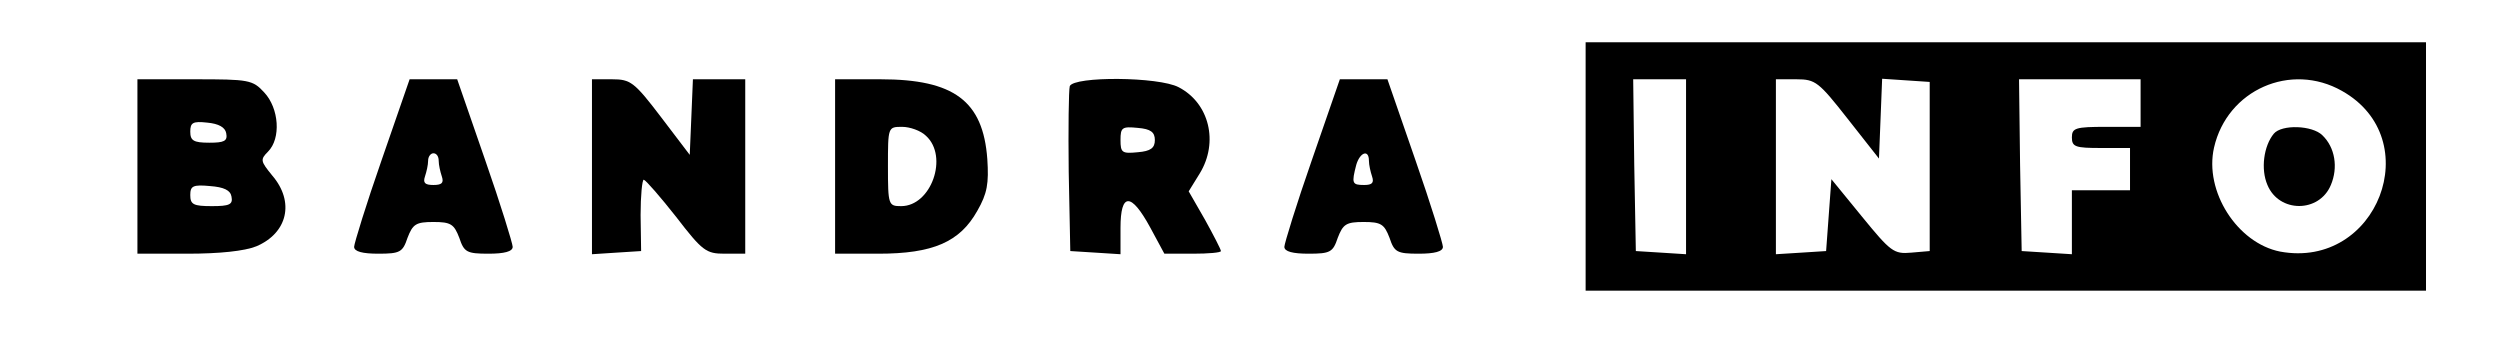
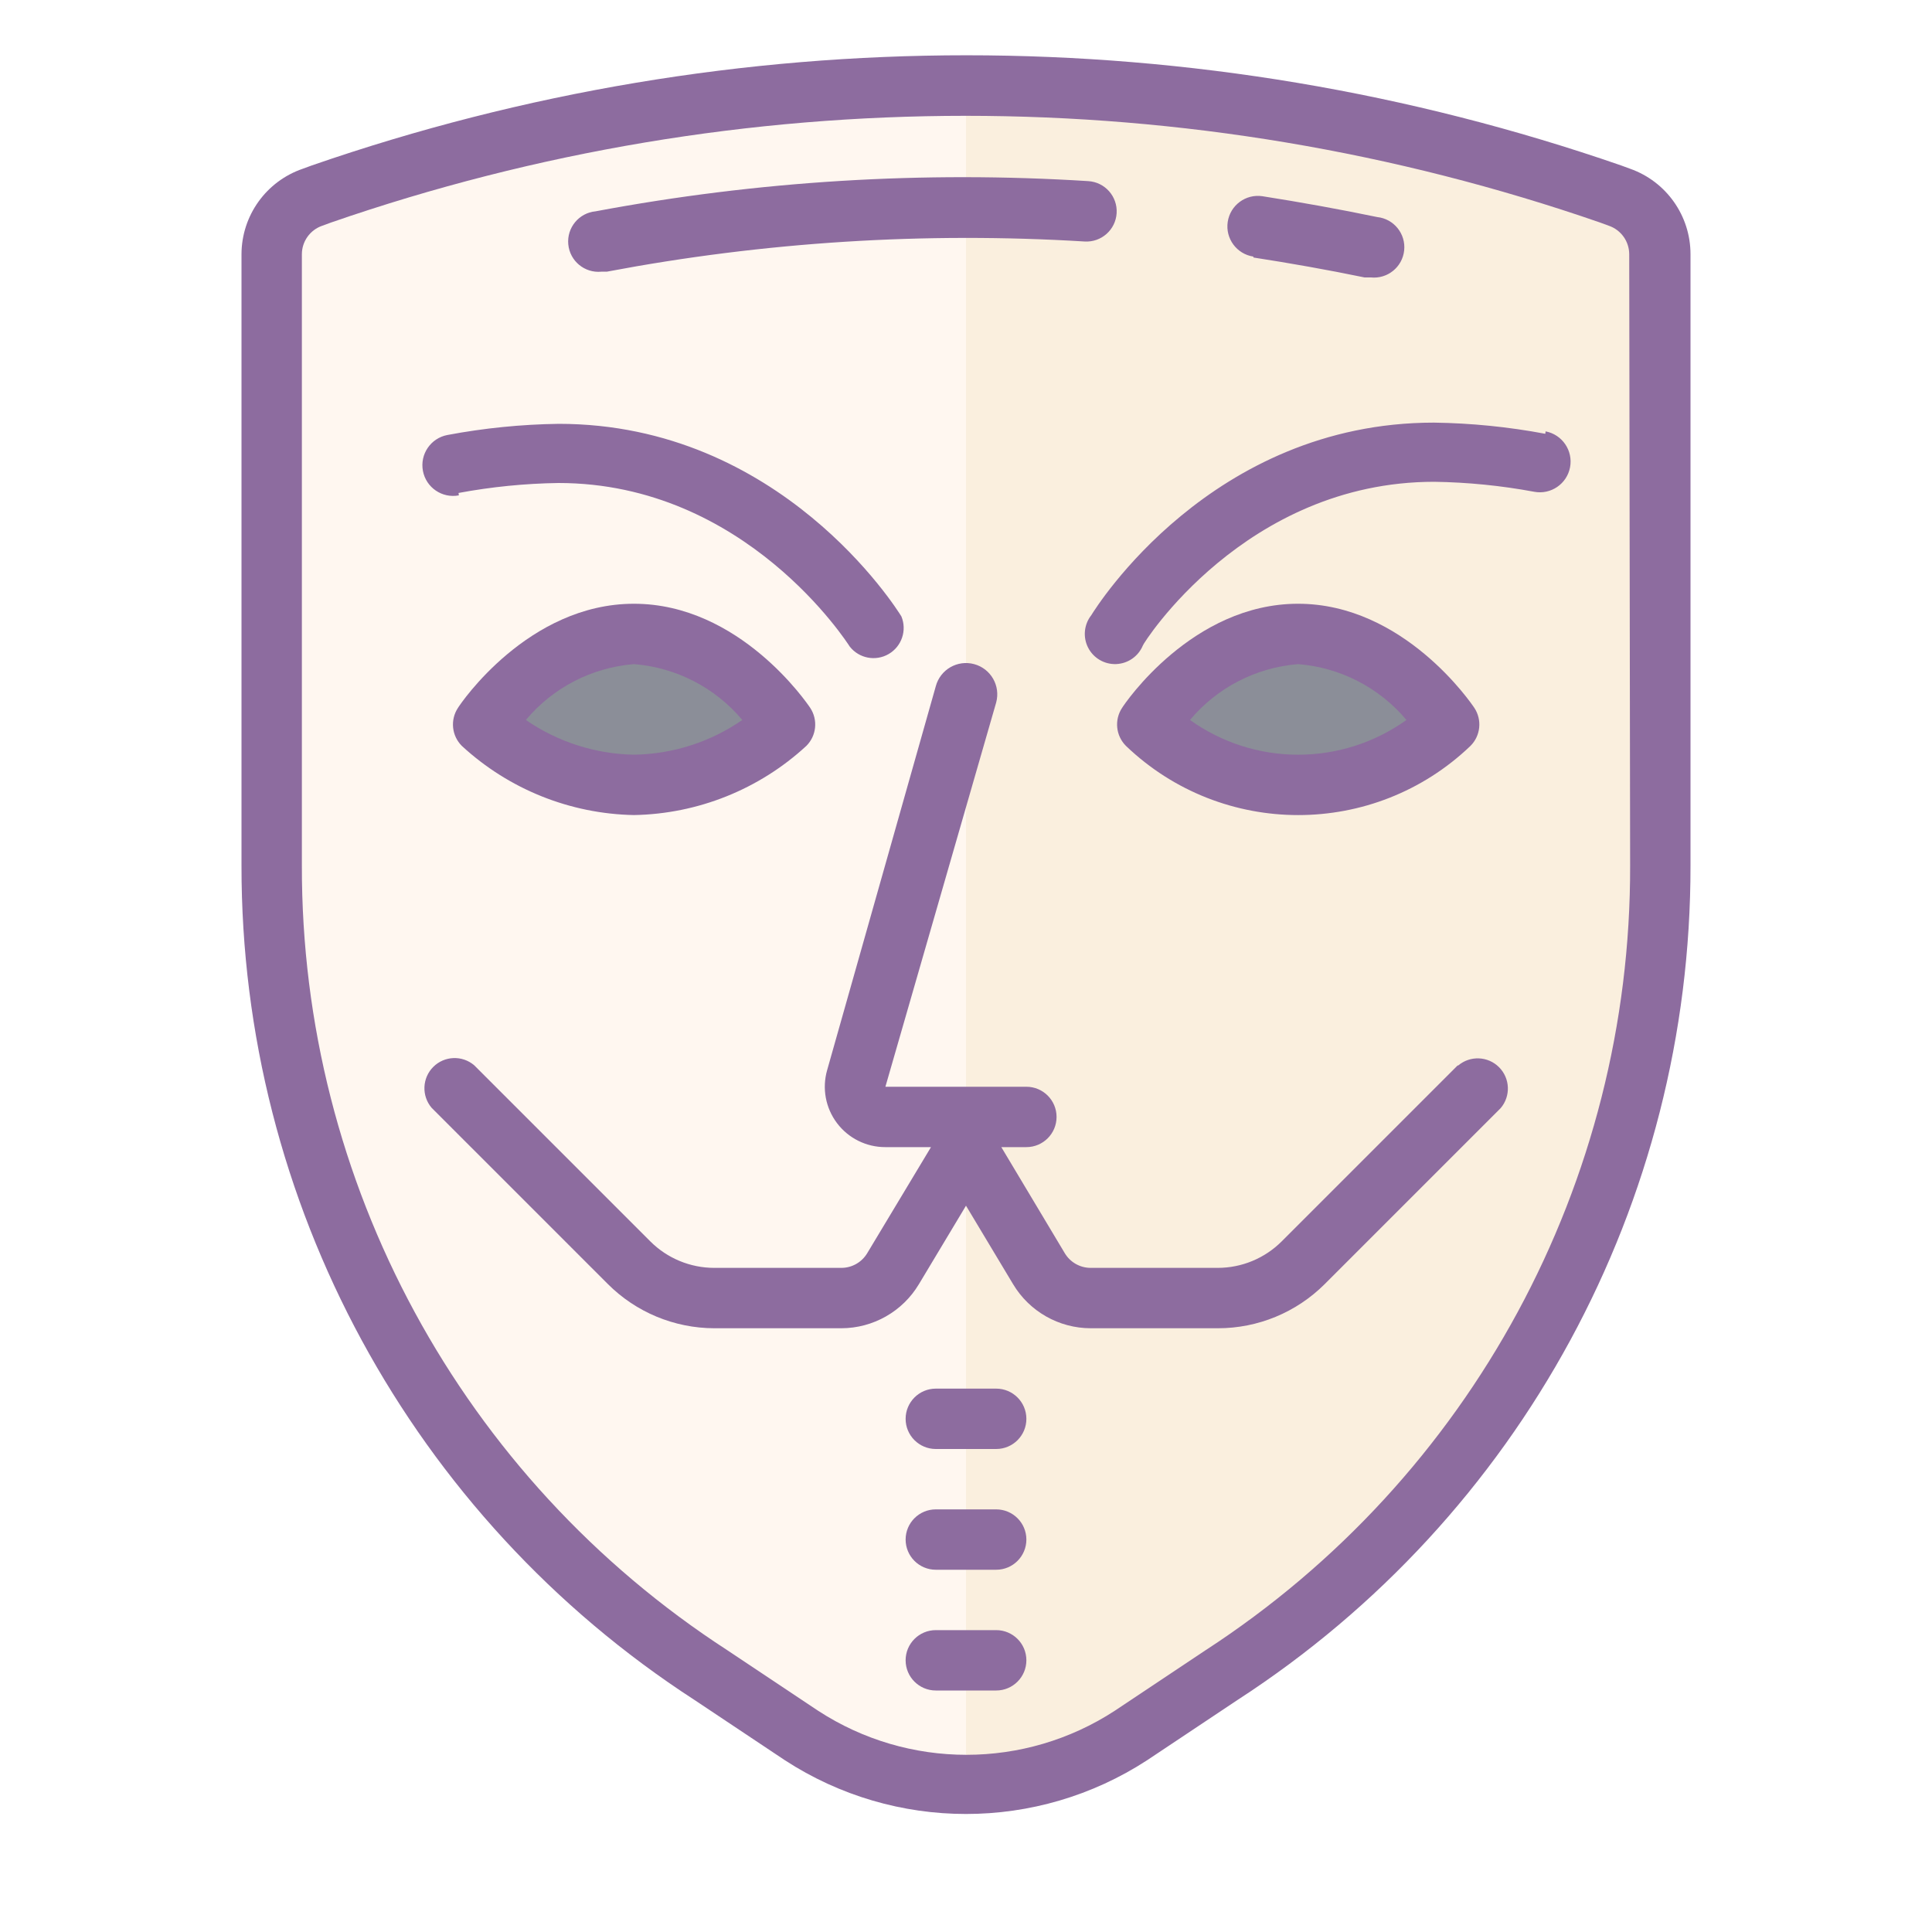
- <svg xmlns="http://www.w3.org/2000/svg" version="1.0" width="473pt" height="64pt" viewBox="0 0 473 64" preserveAspectRatio="xMidYMid meet">
-   <g transform="translate(0,64) scale(0.1,-0.1)" fill="#000000" stroke="none">
-     <path d="M3000 325 l0 -235 795 0 795 0 0 235 0 235 -795 0 -795 0 0 -235z m190 -1 l0 -165 -47 3 -48 3 -3 163 -2 162 50 0 50 0 0 -166z m306 91 l59 -75 3 75 3 76 45 -3 45 -3 0 -160 0 -160 -35 -3 c-33 -3 -39 2 -93 68 l-58 71 -5 -68 -5 -68 -47 -3 -48 -3 0 165 0 166 39 0 c36 0 42 -5 97 -75z m554 30 l0 -45 -65 0 c-58 0 -65 -2 -65 -20 0 -18 7 -20 55 -20 l55 0 0 -40 0 -40 -55 0 -55 0 0 -61 0 -60 -47 3 -48 3 -3 163 -2 162 115 0 115 0 0 -45z m381 23 c162 -91 67 -338 -117 -304 -81 16 -144 114 -125 197 25 109 145 162 242 107z" />
-     <path d="M4302 387 c-19 -23 -25 -67 -12 -97 22 -53 98 -53 120 0 14 33 8 71 -16 94 -19 19 -77 21 -92 3z" />
-     <path d="M260 325 l0 -165 95 0 c60 0 108 5 130 14 59 25 73 84 30 134 -22 27 -23 30 -8 45 25 25 21 82 -7 112 -22 24 -29 25 -132 25 l-108 0 0 -165z m168 63 c3 -15 -4 -18 -32 -18 -30 0 -36 4 -36 21 0 17 5 20 32 17 22 -2 34 -9 36 -20z m10 -120 c3 -15 -4 -18 -37 -18 -35 0 -41 3 -41 21 0 17 5 20 37 17 27 -2 39 -8 41 -20z" />
-     <path d="M722 337 c-29 -83 -52 -158 -52 -164 0 -9 16 -13 46 -13 41 0 46 3 55 30 10 26 16 30 49 30 33 0 39 -4 49 -30 9 -27 14 -30 55 -30 30 0 46 4 46 13 0 6 -23 81 -52 164 l-53 153 -45 0 -45 0 -53 -153z m108 -1 c0 -8 3 -21 6 -30 4 -12 0 -16 -16 -16 -16 0 -20 4 -16 16 3 9 6 22 6 30 0 8 5 14 10 14 6 0 10 -6 10 -14z" />
-     <path d="M1120 324 l0 -165 46 3 47 3 -1 68 c0 37 3 67 6 67 4 -1 31 -32 61 -70 50 -65 57 -70 92 -70 l39 0 0 165 0 165 -50 0 -49 0 -3 -72 -3 -71 -54 71 c-51 67 -58 72 -93 72 l-38 0 0 -166z" />
-     <path d="M1580 325 l0 -165 82 0 c103 0 154 22 187 81 19 33 22 52 19 98 -8 110 -63 151 -202 151 l-86 0 0 -165z m172 58 c43 -39 10 -133 -47 -133 -24 0 -25 2 -25 75 0 75 0 75 27 75 14 0 35 -7 45 -17z" />
-     <path d="M2024 477 c-2 -7 -3 -80 -2 -162 l3 -150 48 -3 47 -3 0 50 c0 67 20 67 56 1 l27 -50 54 0 c29 0 53 2 53 5 0 3 -14 30 -30 59 l-31 54 21 34 c36 59 18 133 -40 163 -38 20 -198 21 -206 2z m161 -102 c0 -15 -8 -21 -32 -23 -30 -3 -33 -1 -33 23 0 24 3 26 33 23 24 -2 32 -8 32 -23z" />
-     <path d="M2482 337 c-29 -83 -52 -158 -52 -164 0 -9 16 -13 46 -13 41 0 46 3 55 30 10 26 16 30 49 30 33 0 39 -4 49 -30 9 -27 14 -30 55 -30 30 0 46 4 46 13 0 6 -23 81 -52 164 l-53 153 -45 0 -45 0 -53 -153z m108 -1 c0 -8 3 -21 6 -30 4 -12 0 -16 -15 -16 -23 0 -24 3 -15 38 7 24 24 30 24 8z" />
-   </g>
+ <svg xmlns="http://www.w3.org/2000/svg" viewBox="0 0 64 64" width="512px" height="512px">
+   <path fill="#fff7f0" d="M40.48,55.47l-3,2a10,10,0,0,1-10.93,0l-3-2A32,32,0,0,1,9,28.67V8.42a2,2,0,0,1,1.34-1.89l.3-.11a65,65,0,0,1,42.71,0l.3.11A2,2,0,0,1,55,8.42V28.67A32,32,0,0,1,40.48,55.47Z" />
+   <path fill="#faefde" d="M53.66,6.53l-.3-.11A65,65,0,0,0,32,2.82V59.06a10,10,0,0,0,5.46-1.62l3-2A32,32,0,0,0,55,28.67V8.42A2,2,0,0,0,53.66,6.53Z" />
+   <path fill="#8b8e98" d="M16 24s2-3 5-3 5 3 5 3a7.65 7.65 0 0 1-5 2A7.65 7.65 0 0 1 16 24zM38 24s2-3 5-3 5 3 5 3a7.25 7.25 0 0 1-10 0z" />
+   <path fill="#8d6c9f" d="M54,5.59l-.3-.11a66.26,66.26,0,0,0-43.37,0l-.3.11A3,3,0,0,0,8,8.42V28.67A32.89,32.89,0,0,0,23,56.31l3,2a11,11,0,0,0,12,0l3-2A32.89,32.89,0,0,0,56,28.67V8.42A3,3,0,0,0,54,5.59Zm0,23.08a30.9,30.9,0,0,1-14.07,26l-3,2a9,9,0,0,1-9.83,0l-3-2A30.9,30.9,0,0,1,10,28.67V8.42a1,1,0,0,1,.67-.94l.3-.11A64.26,64.26,0,0,1,53,7.37l.3.11a1,1,0,0,1,.67.94Z" />
+   <path fill="#8d6c9f" d="M41.52 8.53c1.23.19 2.47.41 3.68.66l.21 0a1 1 0 0 0 .21-2c-1.25-.26-2.53-.49-3.8-.69a1 1 0 0 0-.3 2zM19.91 9l.19 0a64.15 64.15 0 0 1 15.83-1 1 1 0 1 0 .12-2A66 66 0 0 0 19.73 7a1 1 0 0 0 .19 2zM33 50H31a1 1 0 0 0 0 2h2a1 1 0 0 0 0-2zM33 46H31a1 1 0 0 0 0 2h2a1 1 0 0 0 0-2zM33 54H31a1 1 0 0 0 0 2h2a1 1 0 0 0 0-2zM21 20c-3.5 0-5.74 3.3-5.83 3.45a1 1 0 0 0 .13 1.26A8.65 8.65 0 0 0 21 27a8.65 8.65 0 0 0 5.71-2.29 1 1 0 0 0 .13-1.26C26.74 23.3 24.5 20 21 20zm0 5a6.52 6.52 0 0 1-3.58-1.15A5.21 5.21 0 0 1 21 22a5.22 5.22 0 0 1 3.59 1.85A6.47 6.47 0 0 1 21 25zM48.71 24.71a1 1 0 0 0 .13-1.26C48.74 23.3 46.5 20 43 20s-5.74 3.3-5.83 3.45a1 1 0 0 0 .13 1.26 8.25 8.25 0 0 0 11.41 0zM43 22a5.22 5.22 0 0 1 3.59 1.85 6.16 6.16 0 0 1-7.17 0A5.21 5.21 0 0 1 43 22z" />
+   <path fill="#8d6c9f" d="M51.19 14.37A21.53 21.53 0 0 0 47.5 14c-7.38 0-11.19 6.12-11.35 6.38a1 1 0 1 0 1.71 1c0-.05 3.38-5.42 9.65-5.42a19.66 19.66 0 0 1 3.31.33 1 1 0 0 0 .38-2zM15.19 16.33A19.65 19.65 0 0 1 18.5 16c6.21 0 9.59 5.33 9.65 5.42a1 1 0 0 0 1.71-1c-.16-.26-4-6.38-11.35-6.38a21.52 21.52 0 0 0-3.69.37 1 1 0 0 0 .38 2zM48.29 35.29l-5.83 5.83a3 3 0 0 1-2.12.88H36.13a1 1 0 0 1-.86-.49L33.17 38H34a1 1 0 0 0 0-2H29.33L33 23.27A1 1 0 1 0 31 22.73L27.4 35.45A2 2 0 0 0 29.33 38h1.51l-2.11 3.51a1 1 0 0 1-.86.49H23.66a3 3 0 0 1-2.12-.88l-5.83-5.83a1 1 0 0 0-1.41 1.41l5.83 5.83A5 5 0 0 0 23.66 44h4.21a3 3 0 0 0 2.57-1.46L32 39.94l1.56 2.6A3 3 0 0 0 36.13 44h4.21a5 5 0 0 0 3.54-1.46l5.83-5.83a1 1 0 0 0-1.41-1.41z" />
</svg>
